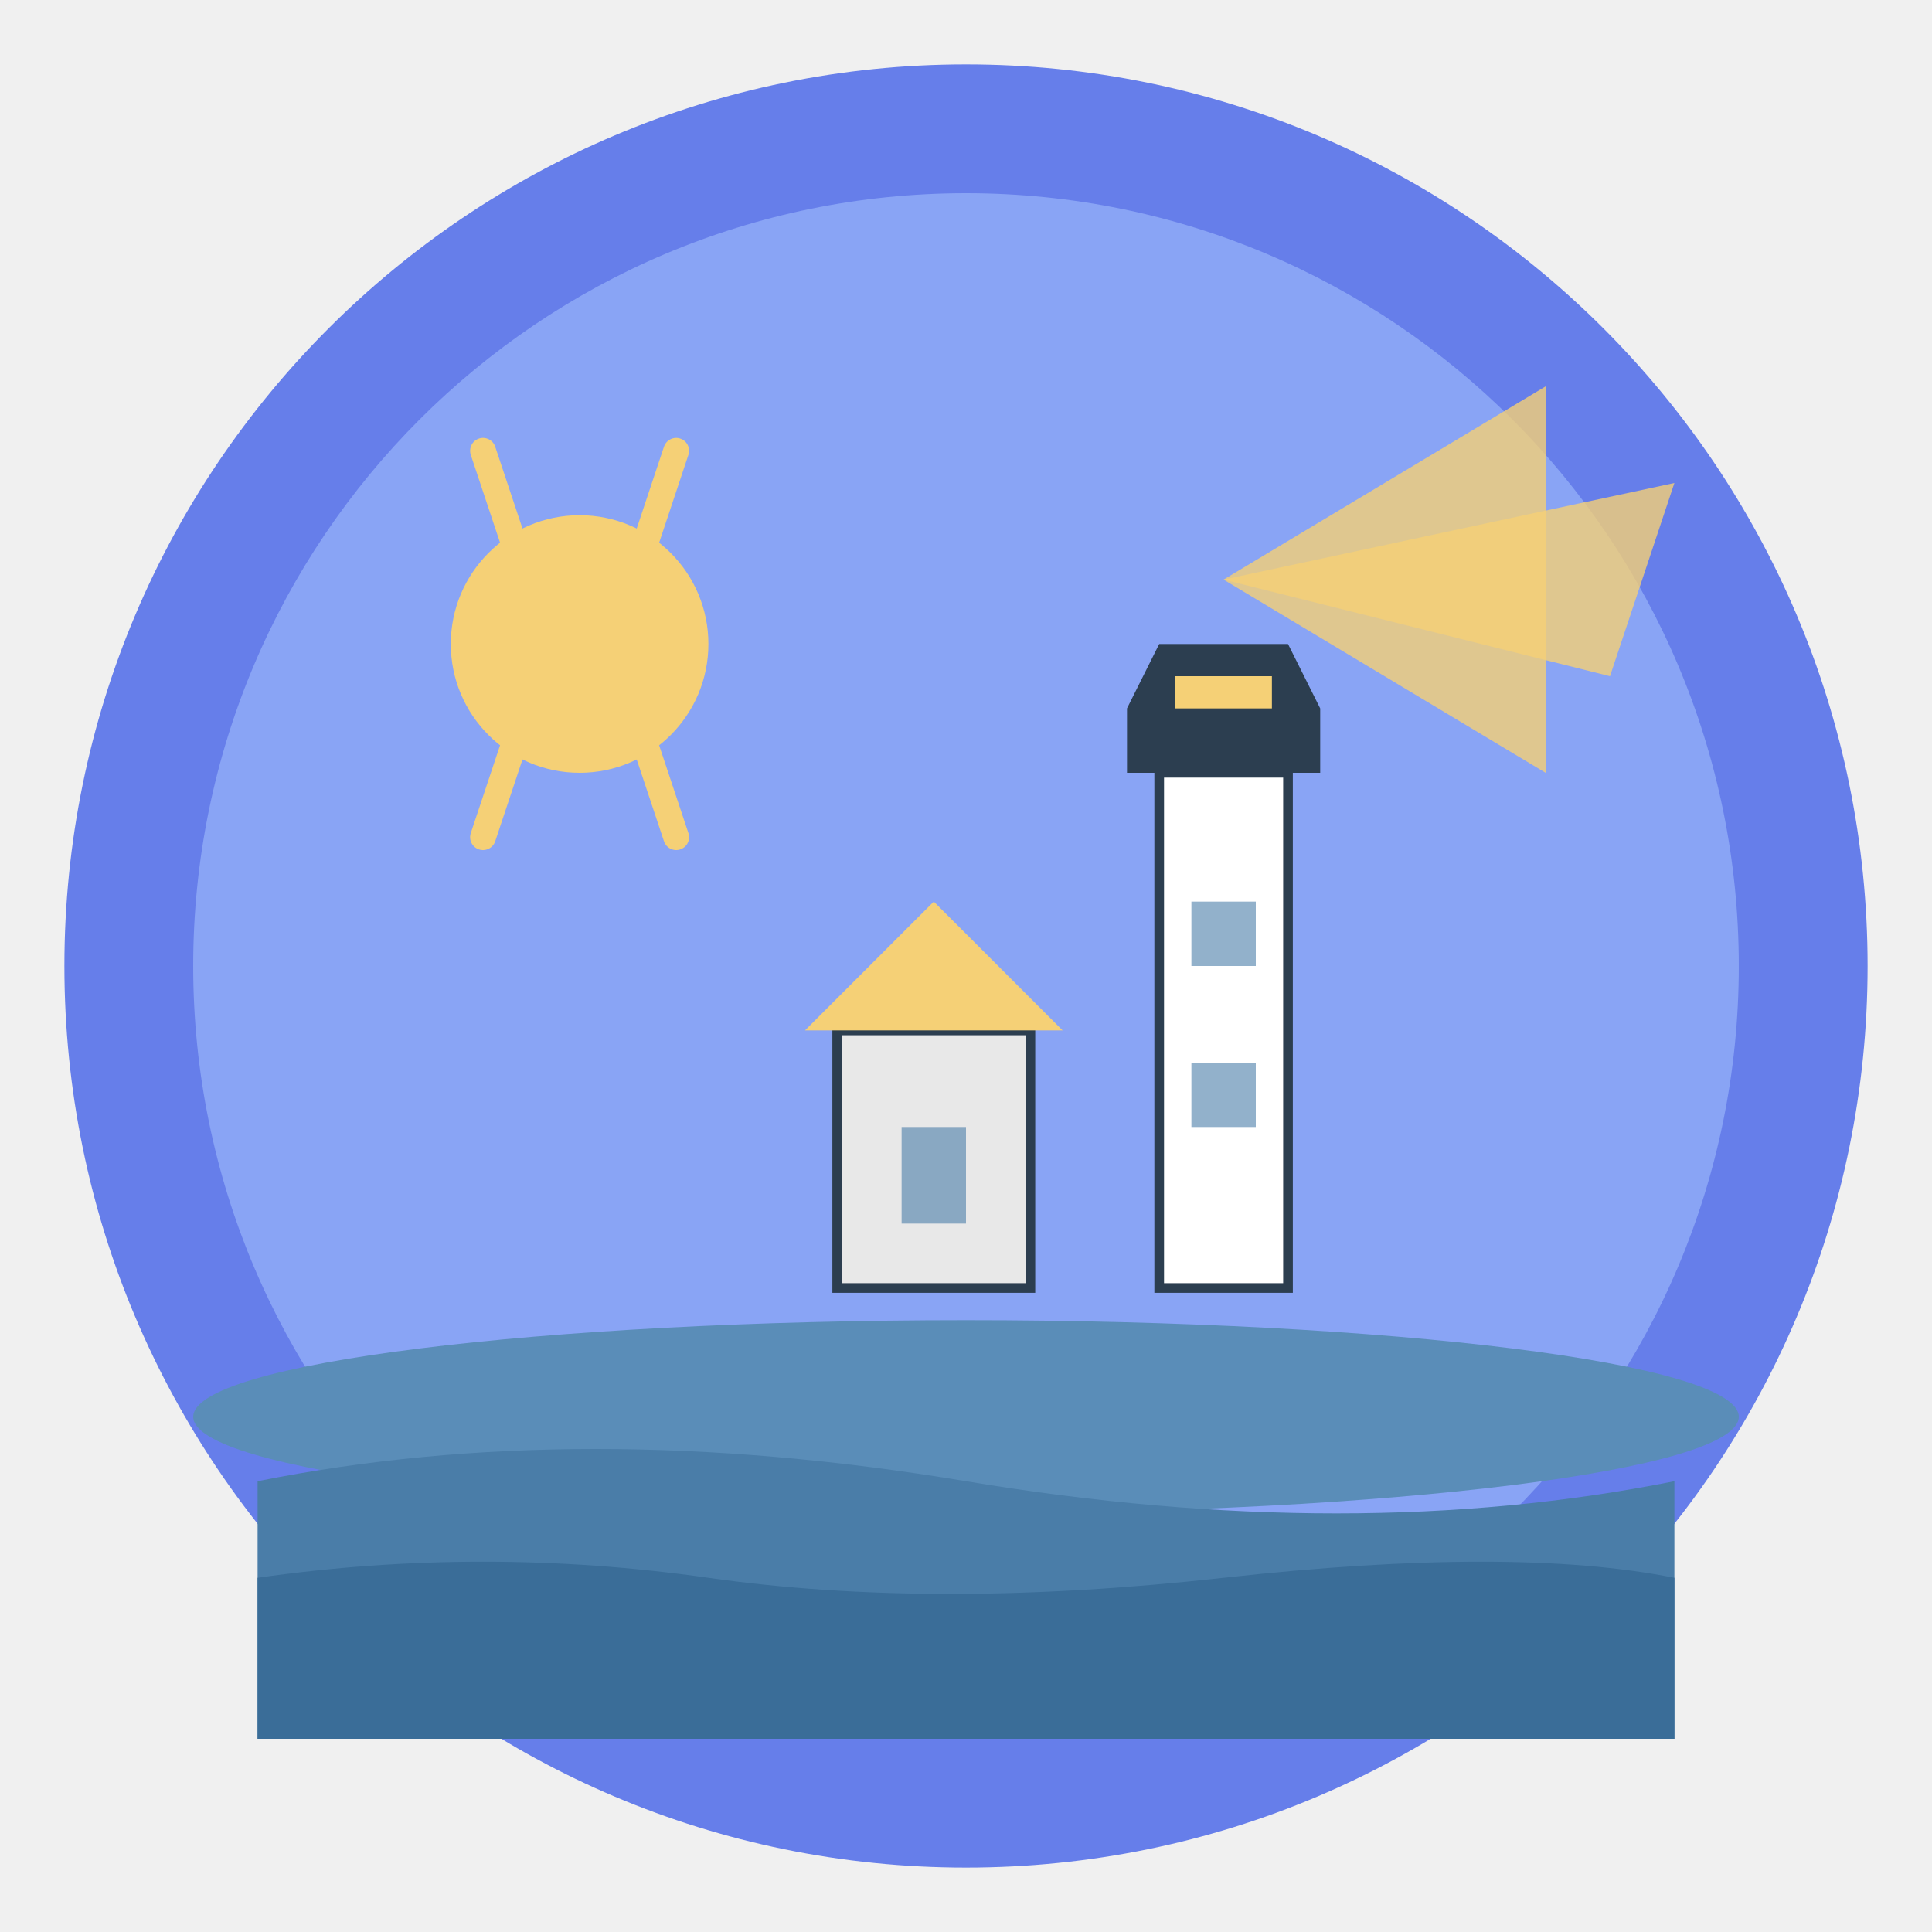
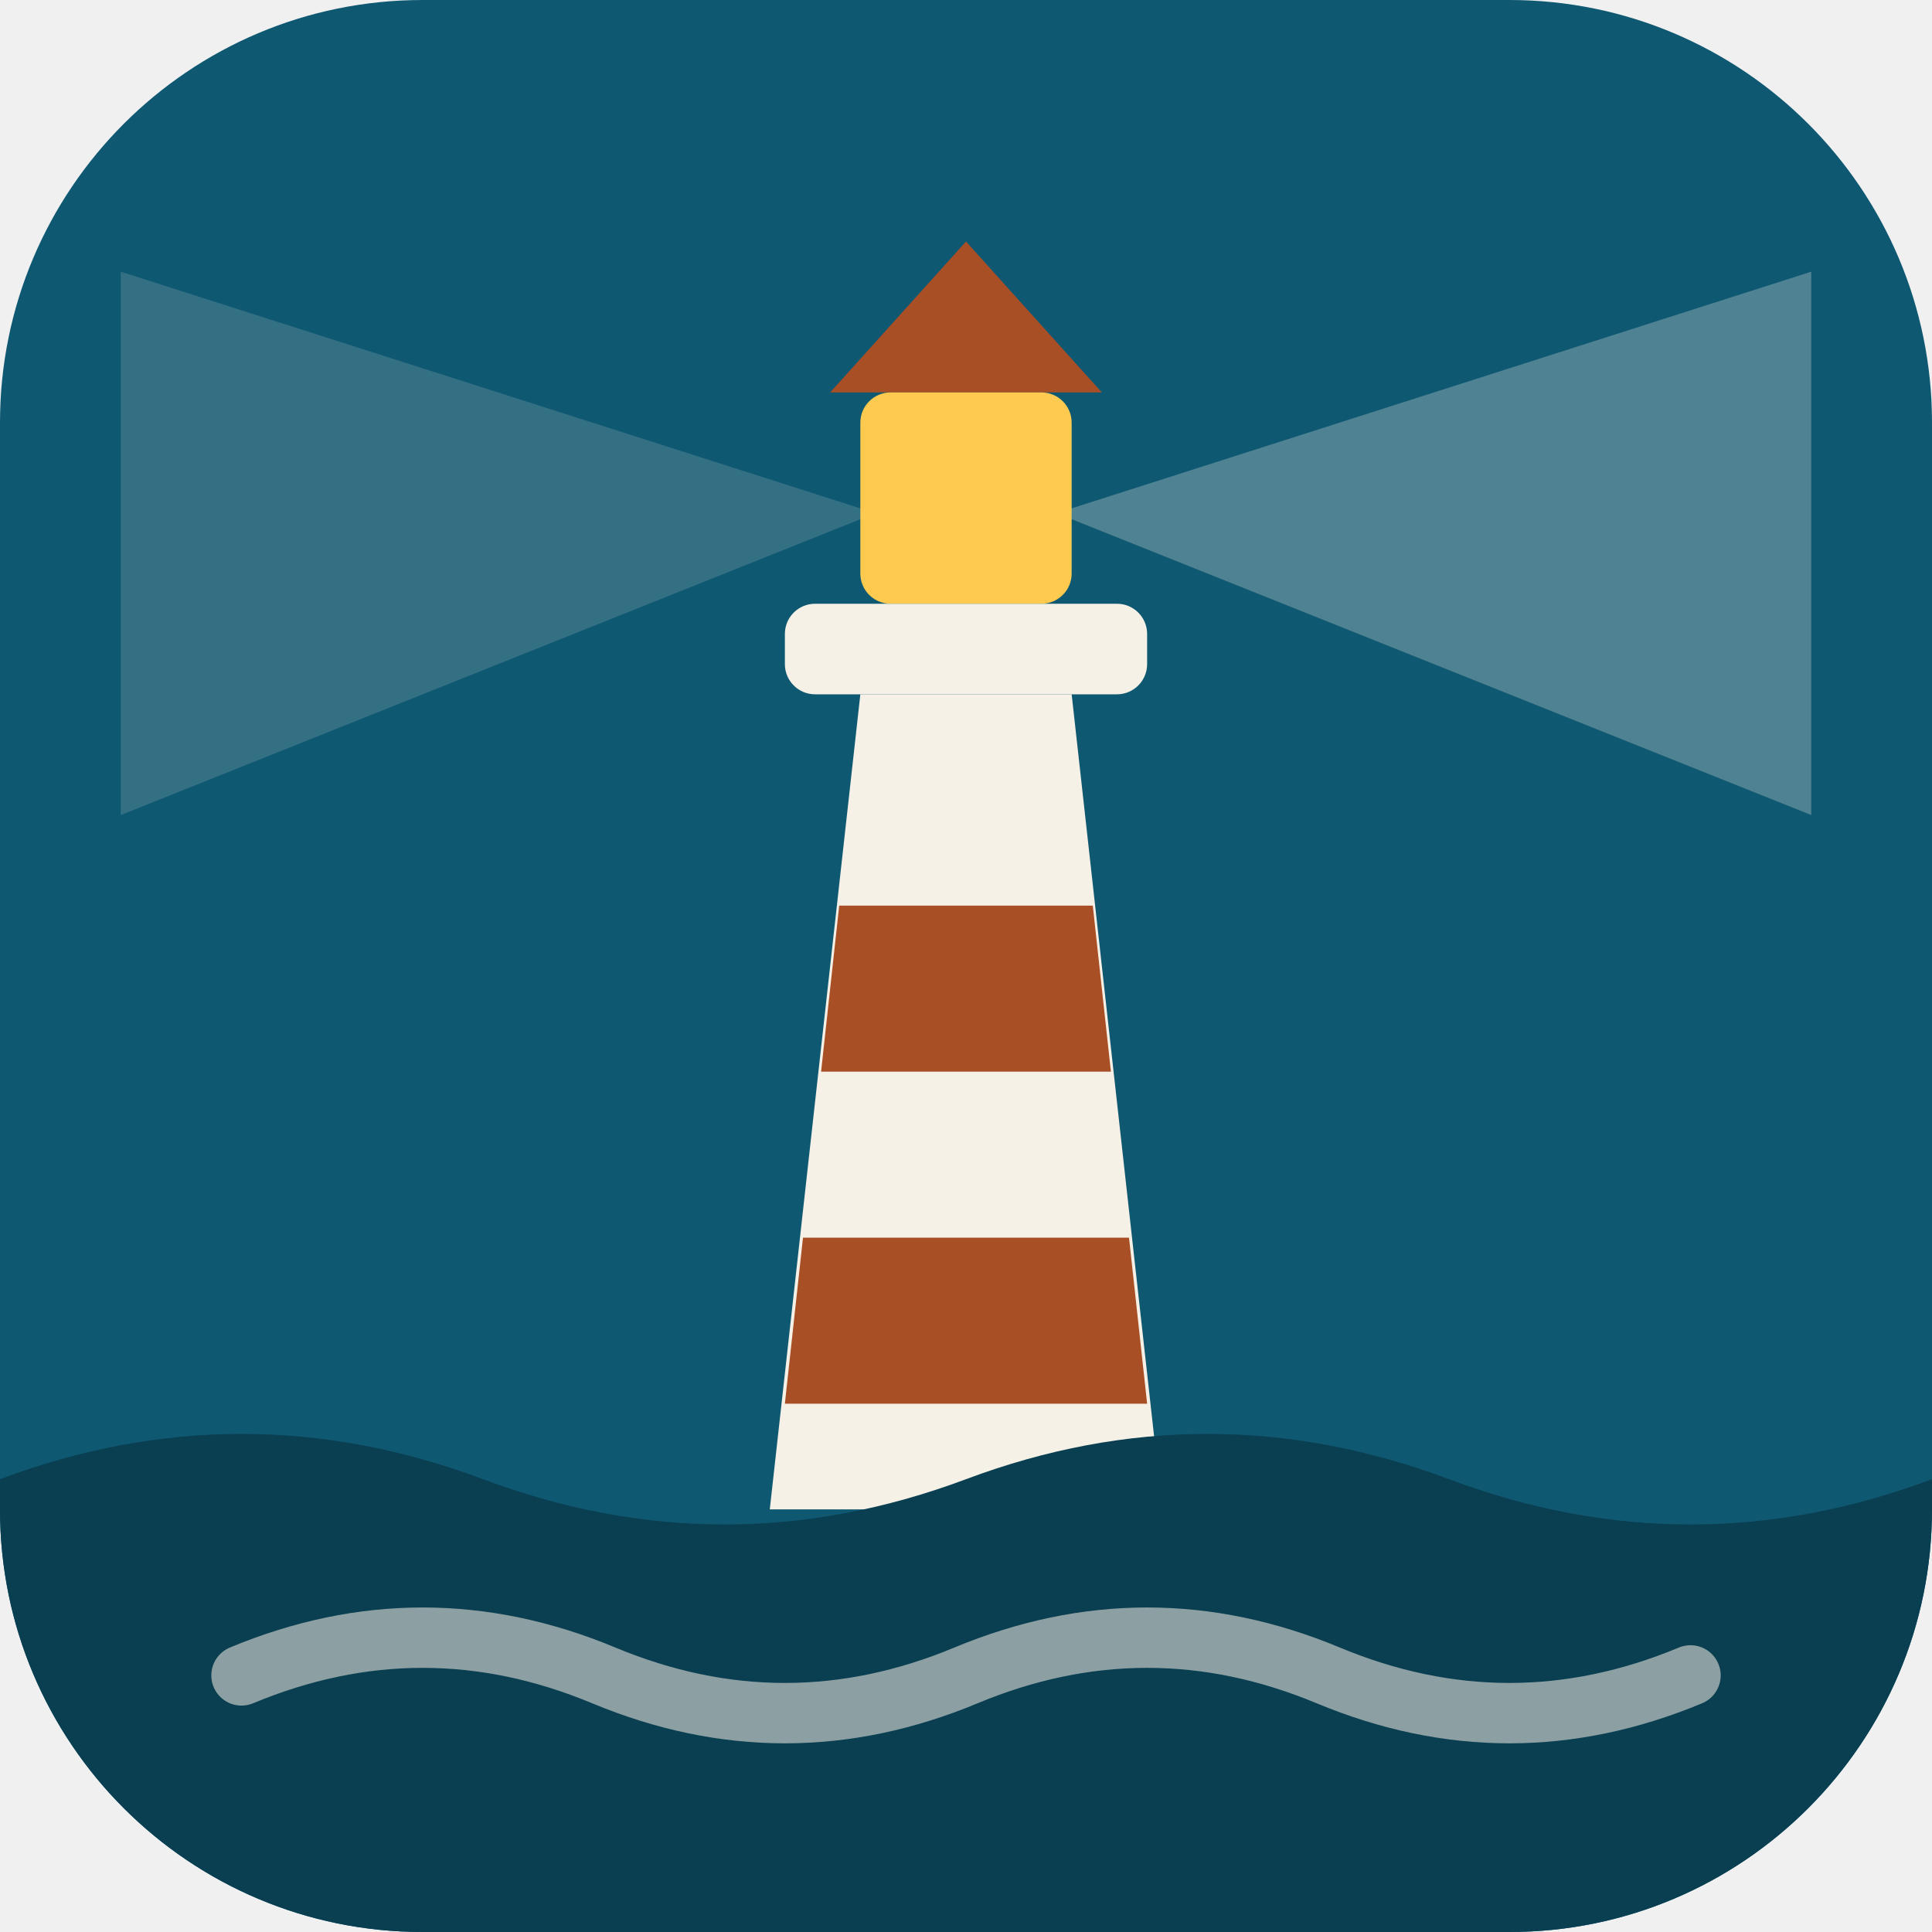
- <svg xmlns="http://www.w3.org/2000/svg" viewBox="0 0 60 60" role="img" aria-label="Faro Formoso Icon">
-   <defs>
-     <style>
-       .bg { fill: #667eea; }
-       .sky { fill: #89a4f5; }
-       .lighthouse-body { fill: #ffffff; }
-       .lighthouse-top { fill: #2c3e50; }
-       .light-beam { fill: #f5d076; opacity: 0.8; }
-       .wave1 { fill: #5a8db8; }
-       .wave2 { fill: #4a7da8; }
-       .wave3 { fill: #3a6d98; }
-       .sun { fill: #f5d076; }
-       .building { fill: #e8e8e8; }
-       .roof { fill: #f5d076; }
-     </style>
-   </defs>
-   <circle cx="30" cy="30" r="28" class="bg" />
-   <circle cx="30" cy="30" r="24" class="sky" />
-   <circle cx="18" cy="20" r="4" class="sun" />
-   <path d="M 16 17 L 15 14 M 20 17 L 21 14 M 16 23 L 15 26 M 20 23 L 21 26" stroke="#f5d076" stroke-width="0.8" stroke-linecap="round" />
-   <path d="M 38 18 L 48 12 L 48 24 Z" class="light-beam" />
-   <path d="M 38 18 L 52 15 L 50 21 Z" class="light-beam" />
-   <rect x="36" y="24" width="4" height="16" class="lighthouse-body" stroke="#2c3e50" stroke-width="0.3" />
-   <path d="M 35 24 L 41 24 L 41 22 L 40 20 L 36 20 L 35 22 Z" class="lighthouse-top" />
-   <rect x="36.5" y="21" width="3" height="1" fill="#f5d076" />
-   <rect x="37" y="28" width="2" height="2" fill="#4a7da8" opacity="0.6" />
-   <rect x="37" y="33" width="2" height="2" fill="#4a7da8" opacity="0.6" />
-   <rect x="26" y="32" width="6" height="8" class="building" stroke="#2c3e50" stroke-width="0.3" />
-   <path d="M 25 32 L 29 28 L 33 32 Z" class="roof" />
-   <rect x="28" y="35" width="2" height="3" fill="#4a7da8" opacity="0.6" />
-   <ellipse cx="30" cy="44" rx="24" ry="3" class="wave1" />
-   <path d="M 8 46 Q 18 44 30 46 T 52 46 L 52 54 L 8 54 Z" class="wave2" />
-   <path d="M 8 49 Q 15 48 22 49 T 38 49 T 52 49 L 52 54 L 8 54 Z" class="wave3" />
+ <svg xmlns="http://www.w3.org/2000/svg" viewBox="0 0 64 64" role="img" aria-label="Faro Formoso">
+   <rect width="64" height="64" rx="14" fill="#0f5872" />
+   <path d="M35 17 L60 9 L60 27 Z" fill="#f6f1e7" opacity=".28" />
+   <path d="M29 17 L4 9 L4 27 Z" fill="#f6f1e7" opacity=".16" />
+   <path d="M27.5 13 L32 8 L36.5 13 Z" fill="#a84f26" />
+   <rect x="28.5" y="13" width="7" height="7" rx="1" fill="#ffca4f" />
+   <rect x="26" y="20" width="12" height="3" rx="1" fill="#f6f1e7" />
+   <path d="M28.5 23 L35.5 23 L38.5 50 L25.5 50 Z" fill="#f6f1e7" />
+   <path d="M27.8 30 L36.2 30 L36.8 35.5 L27.2 35.5 Z" fill="#a84f26" />
+   <path d="M26.6 41 L37.4 41 L38 46.5 L26 46.5 Z" fill="#a84f26" />
+   <path d="M0 49 Q8 46 16 49 T32 49 T48 49 T64 49 V50 A14 14 0 0 1 50 64 H14 A14 14 0 0 1 0 50 Z" fill="#0a3e51" />
+   <path d="M8 55.5 Q14 53 20 55.5 T32 55.5 T44 55.5 T56 55.5" fill="none" stroke="#f6f1e7" stroke-width="2" stroke-linecap="round" opacity=".55" />
</svg>
